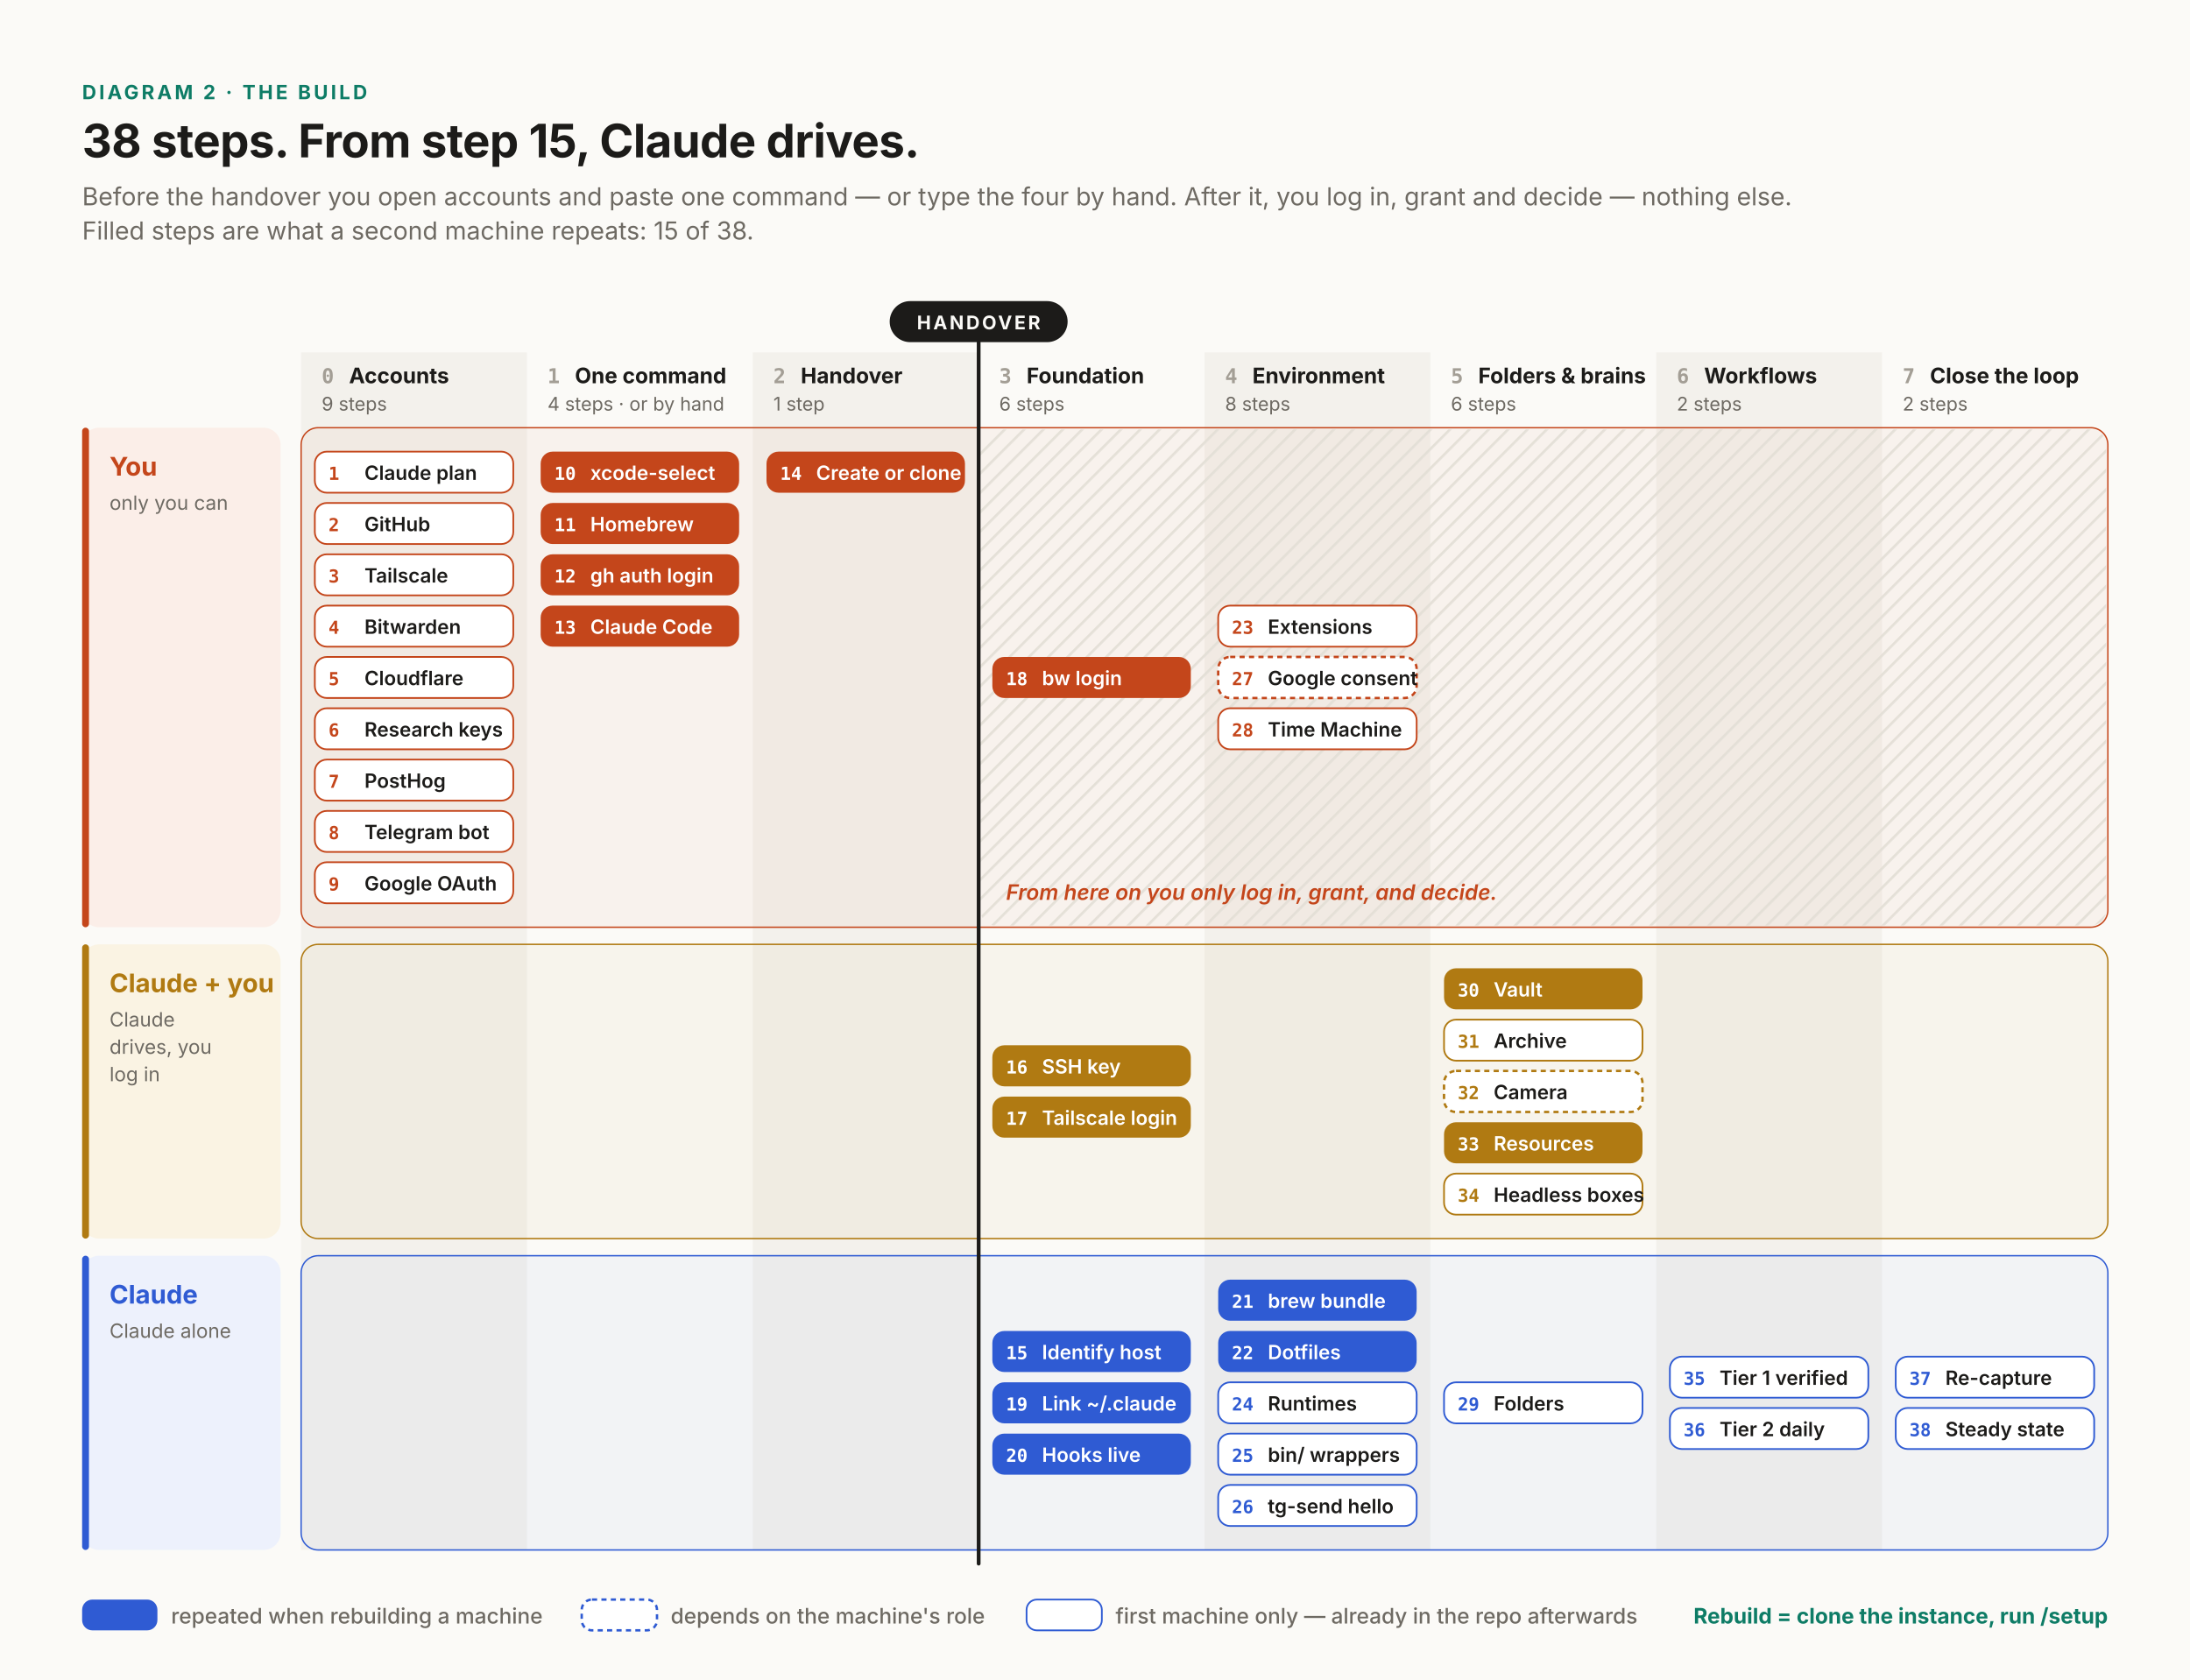
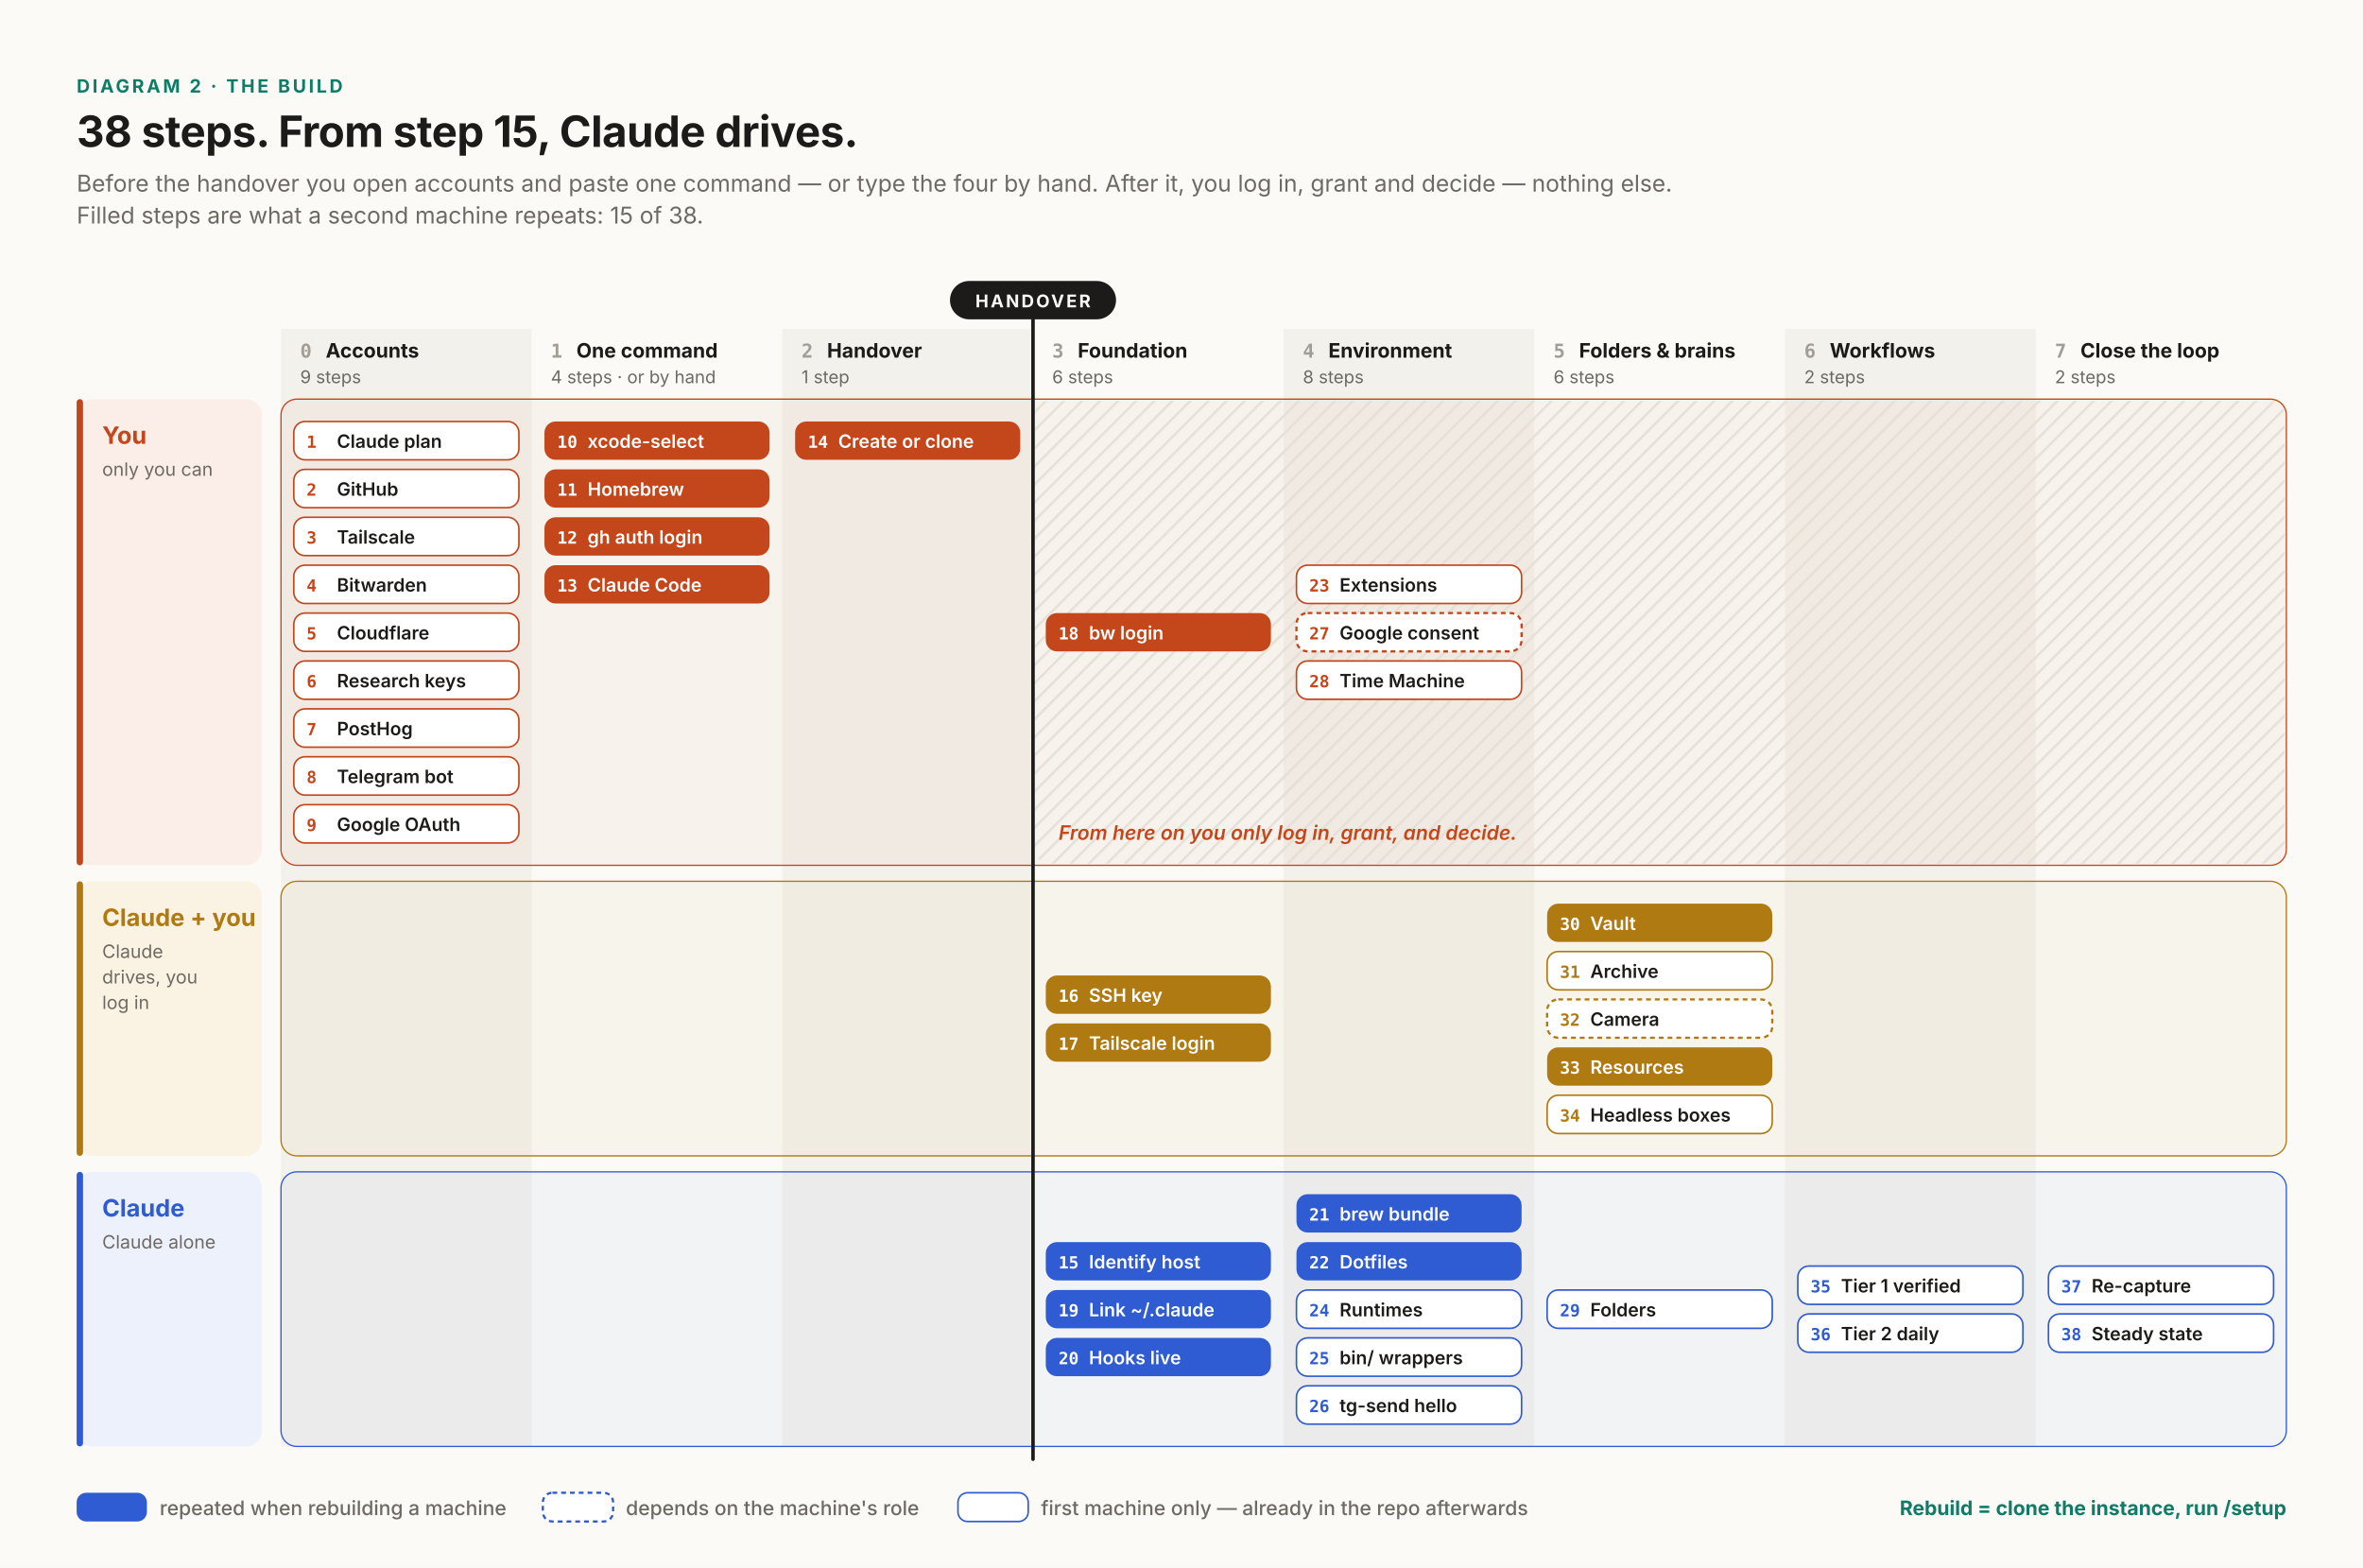
- <svg xmlns="http://www.w3.org/2000/svg" viewBox="0 0 1280 982" width="1280" height="982" role="img" aria-labelledby="t d" font-family="Inter, -apple-system, BlinkMacSystemFont, 'Segoe UI', Helvetica, Arial, sans-serif">
+ <svg xmlns="http://www.w3.org/2000/svg" viewBox="0 0 1480 982" width="1480" height="982" role="img" aria-labelledby="t d" font-family="Inter, -apple-system, BlinkMacSystemFont, 'Segoe UI', Helvetica, Arial, sans-serif">
  <defs>
    <pattern id="hatch" width="8" height="8" patternUnits="userSpaceOnUse" patternTransform="rotate(45)">
      <line x1="0" y1="0" x2="0" y2="8" stroke="#E3DFD6" stroke-width="3" />
    </pattern>
  </defs>
-   <rect width="1280" height="982" fill="#FBFAF7" />
+   <rect width="1480" height="982" fill="#FBFAF7" />
  <text x="48" y="58" font-size="11.5" font-weight="700" fill="#0E7C66" text-anchor="start" letter-spacing="0.14em">DIAGRAM 2 · THE BUILD</text>
  <text x="48" y="92" font-size="27" font-weight="650" fill="#1C1B19" text-anchor="start" letter-spacing="-0.01em">38 steps. From step 15, Claude drives.</text>
  <text x="48" y="120" font-size="14.5" font-weight="400" fill="#6E6A63" text-anchor="start">Before the handover you open accounts and paste one command — or type the four by hand. After it, you log in, grant and decide — nothing else.</text>
  <text x="48" y="140" font-size="14.5" font-weight="400" fill="#6E6A63" text-anchor="start">Filled steps are what a second machine repeats: 15 of 38.</text>
-   <rect x="176.0" y="206" width="132.0" height="700" rx="0" fill="#F3F1EC" />
+   <rect x="176.0" y="206" width="157.0" height="700" rx="0" fill="#F3F1EC" />
  <text x="188.0" y="224" font-size="12" font-weight="700" fill="#A39E95" text-anchor="start" font-family="ui-monospace, 'SF Mono', SFMono-Regular, Menlo, Consolas, monospace">0</text>
  <text x="204.0" y="224" font-size="12.5" font-weight="650" fill="#1C1B19" text-anchor="start">Accounts</text>
  <text x="188.0" y="240" font-size="11" font-weight="400" fill="#6E6A63" text-anchor="start">9 steps</text>
-   <text x="320.0" y="224" font-size="12" font-weight="700" fill="#A39E95" text-anchor="start" font-family="ui-monospace, 'SF Mono', SFMono-Regular, Menlo, Consolas, monospace">1</text>
-   <text x="336.0" y="224" font-size="12.5" font-weight="650" fill="#1C1B19" text-anchor="start">One command</text>
-   <text x="320.0" y="240" font-size="11" font-weight="400" fill="#6E6A63" text-anchor="start">4 steps · or by hand</text>
-   <rect x="440.0" y="206" width="132.0" height="700" rx="0" fill="#F3F1EC" />
-   <text x="452.0" y="224" font-size="12" font-weight="700" fill="#A39E95" text-anchor="start" font-family="ui-monospace, 'SF Mono', SFMono-Regular, Menlo, Consolas, monospace">2</text>
-   <text x="468.0" y="224" font-size="12.5" font-weight="650" fill="#1C1B19" text-anchor="start">Handover</text>
-   <text x="452.0" y="240" font-size="11" font-weight="400" fill="#6E6A63" text-anchor="start">1 step</text>
-   <text x="584.0" y="224" font-size="12" font-weight="700" fill="#A39E95" text-anchor="start" font-family="ui-monospace, 'SF Mono', SFMono-Regular, Menlo, Consolas, monospace">3</text>
-   <text x="600.0" y="224" font-size="12.5" font-weight="650" fill="#1C1B19" text-anchor="start">Foundation</text>
-   <text x="584.0" y="240" font-size="11" font-weight="400" fill="#6E6A63" text-anchor="start">6 steps</text>
-   <rect x="704.0" y="206" width="132.0" height="700" rx="0" fill="#F3F1EC" />
-   <text x="716.0" y="224" font-size="12" font-weight="700" fill="#A39E95" text-anchor="start" font-family="ui-monospace, 'SF Mono', SFMono-Regular, Menlo, Consolas, monospace">4</text>
-   <text x="732.0" y="224" font-size="12.5" font-weight="650" fill="#1C1B19" text-anchor="start">Environment</text>
-   <text x="716.0" y="240" font-size="11" font-weight="400" fill="#6E6A63" text-anchor="start">8 steps</text>
-   <text x="848.0" y="224" font-size="12" font-weight="700" fill="#A39E95" text-anchor="start" font-family="ui-monospace, 'SF Mono', SFMono-Regular, Menlo, Consolas, monospace">5</text>
-   <text x="864.0" y="224" font-size="12.5" font-weight="650" fill="#1C1B19" text-anchor="start">Folders &amp; brains</text>
-   <text x="848.0" y="240" font-size="11" font-weight="400" fill="#6E6A63" text-anchor="start">6 steps</text>
-   <rect x="968.0" y="206" width="132.0" height="700" rx="0" fill="#F3F1EC" />
-   <text x="980.0" y="224" font-size="12" font-weight="700" fill="#A39E95" text-anchor="start" font-family="ui-monospace, 'SF Mono', SFMono-Regular, Menlo, Consolas, monospace">6</text>
-   <text x="996.0" y="224" font-size="12.5" font-weight="650" fill="#1C1B19" text-anchor="start">Workflows</text>
-   <text x="980.0" y="240" font-size="11" font-weight="400" fill="#6E6A63" text-anchor="start">2 steps</text>
-   <text x="1112.0" y="224" font-size="12" font-weight="700" fill="#A39E95" text-anchor="start" font-family="ui-monospace, 'SF Mono', SFMono-Regular, Menlo, Consolas, monospace">7</text>
-   <text x="1128.0" y="224" font-size="12.5" font-weight="650" fill="#1C1B19" text-anchor="start">Close the loop</text>
-   <text x="1112.0" y="240" font-size="11" font-weight="400" fill="#6E6A63" text-anchor="start">2 steps</text>
-   <rect x="176" y="250" width="1056" height="292" rx="10" fill="#C4461B" stroke="#C4461B" stroke-width="0.8" fill-opacity="0.045" />
+   <text x="345.0" y="224" font-size="12" font-weight="700" fill="#A39E95" text-anchor="start" font-family="ui-monospace, 'SF Mono', SFMono-Regular, Menlo, Consolas, monospace">1</text>
+   <text x="361.0" y="224" font-size="12.5" font-weight="650" fill="#1C1B19" text-anchor="start">One command</text>
+   <text x="345.0" y="240" font-size="11" font-weight="400" fill="#6E6A63" text-anchor="start">4 steps · or by hand</text>
+   <rect x="490.0" y="206" width="157.0" height="700" rx="0" fill="#F3F1EC" />
+   <text x="502.0" y="224" font-size="12" font-weight="700" fill="#A39E95" text-anchor="start" font-family="ui-monospace, 'SF Mono', SFMono-Regular, Menlo, Consolas, monospace">2</text>
+   <text x="518.0" y="224" font-size="12.5" font-weight="650" fill="#1C1B19" text-anchor="start">Handover</text>
+   <text x="502.0" y="240" font-size="11" font-weight="400" fill="#6E6A63" text-anchor="start">1 step</text>
+   <text x="659.0" y="224" font-size="12" font-weight="700" fill="#A39E95" text-anchor="start" font-family="ui-monospace, 'SF Mono', SFMono-Regular, Menlo, Consolas, monospace">3</text>
+   <text x="675.0" y="224" font-size="12.5" font-weight="650" fill="#1C1B19" text-anchor="start">Foundation</text>
+   <text x="659.0" y="240" font-size="11" font-weight="400" fill="#6E6A63" text-anchor="start">6 steps</text>
+   <rect x="804.0" y="206" width="157.0" height="700" rx="0" fill="#F3F1EC" />
+   <text x="816.0" y="224" font-size="12" font-weight="700" fill="#A39E95" text-anchor="start" font-family="ui-monospace, 'SF Mono', SFMono-Regular, Menlo, Consolas, monospace">4</text>
+   <text x="832.0" y="224" font-size="12.5" font-weight="650" fill="#1C1B19" text-anchor="start">Environment</text>
+   <text x="816.0" y="240" font-size="11" font-weight="400" fill="#6E6A63" text-anchor="start">8 steps</text>
+   <text x="973.0" y="224" font-size="12" font-weight="700" fill="#A39E95" text-anchor="start" font-family="ui-monospace, 'SF Mono', SFMono-Regular, Menlo, Consolas, monospace">5</text>
+   <text x="989.0" y="224" font-size="12.5" font-weight="650" fill="#1C1B19" text-anchor="start">Folders &amp; brains</text>
+   <text x="973.0" y="240" font-size="11" font-weight="400" fill="#6E6A63" text-anchor="start">6 steps</text>
+   <rect x="1118.0" y="206" width="157.0" height="700" rx="0" fill="#F3F1EC" />
+   <text x="1130.0" y="224" font-size="12" font-weight="700" fill="#A39E95" text-anchor="start" font-family="ui-monospace, 'SF Mono', SFMono-Regular, Menlo, Consolas, monospace">6</text>
+   <text x="1146.0" y="224" font-size="12.5" font-weight="650" fill="#1C1B19" text-anchor="start">Workflows</text>
+   <text x="1130.0" y="240" font-size="11" font-weight="400" fill="#6E6A63" text-anchor="start">2 steps</text>
+   <text x="1287.0" y="224" font-size="12" font-weight="700" fill="#A39E95" text-anchor="start" font-family="ui-monospace, 'SF Mono', SFMono-Regular, Menlo, Consolas, monospace">7</text>
+   <text x="1303.0" y="224" font-size="12.5" font-weight="650" fill="#1C1B19" text-anchor="start">Close the loop</text>
+   <text x="1287.0" y="240" font-size="11" font-weight="400" fill="#6E6A63" text-anchor="start">2 steps</text>
+   <rect x="176" y="250" width="1256" height="292" rx="10" fill="#C4461B" stroke="#C4461B" stroke-width="0.8" fill-opacity="0.045" />
  <rect x="48" y="250" width="116" height="292" rx="10" fill="#FBEEE8" />
  <rect x="48" y="250" width="4" height="292" rx="2" fill="#C4461B" />
  <text x="64" y="278" font-size="15" font-weight="700" fill="#C4461B" text-anchor="start">You</text>
  <text x="64" y="298" font-size="11.5" font-weight="400" fill="#6E6A63" text-anchor="start">only you can</text>
-   <rect x="176" y="552" width="1056" height="172" rx="10" fill="#B07A12" stroke="#B07A12" stroke-width="0.8" fill-opacity="0.045" />
+   <rect x="176" y="552" width="1256" height="172" rx="10" fill="#B07A12" stroke="#B07A12" stroke-width="0.8" fill-opacity="0.045" />
  <rect x="48" y="552" width="116" height="172" rx="10" fill="#FAF3E3" />
  <rect x="48" y="552" width="4" height="172" rx="2" fill="#B07A12" />
  <text x="64" y="580" font-size="15" font-weight="700" fill="#B07A12" text-anchor="start">Claude + you</text>
  <text x="64" y="600" font-size="11.5" font-weight="400" fill="#6E6A63" text-anchor="start">Claude</text>
  <text x="64" y="616" font-size="11.5" font-weight="400" fill="#6E6A63" text-anchor="start">drives, you</text>
  <text x="64" y="632" font-size="11.5" font-weight="400" fill="#6E6A63" text-anchor="start">log in</text>
-   <rect x="176" y="734" width="1056" height="172" rx="10" fill="#2F5BD3" stroke="#2F5BD3" stroke-width="0.8" fill-opacity="0.045" />
+   <rect x="176" y="734" width="1256" height="172" rx="10" fill="#2F5BD3" stroke="#2F5BD3" stroke-width="0.8" fill-opacity="0.045" />
  <rect x="48" y="734" width="116" height="172" rx="10" fill="#EDF1FC" />
  <rect x="48" y="734" width="4" height="172" rx="2" fill="#2F5BD3" />
  <text x="64" y="762" font-size="15" font-weight="700" fill="#2F5BD3" text-anchor="start">Claude</text>
  <text x="64" y="782" font-size="11.5" font-weight="400" fill="#6E6A63" text-anchor="start">Claude alone</text>
-   <rect x="573.0" y="251" width="658.0" height="290" rx="9" fill="url(#hatch)" fill-opacity="0.9" />
-   <rect x="184.0" y="264" width="116.0" height="24" rx="7" fill="#FFFFFF" stroke="#C4461B" stroke-width="1" />
+   <rect x="648.0" y="251" width="783.0" height="290" rx="9" fill="url(#hatch)" fill-opacity="0.9" />
+   <rect x="184.0" y="264" width="141.0" height="24" rx="7" fill="#FFFFFF" stroke="#C4461B" stroke-width="1" />
  <text x="192.0" y="280.5" font-size="10.5" font-weight="700" fill="#C4461B" text-anchor="start" font-family="ui-monospace, 'SF Mono', SFMono-Regular, Menlo, Consolas, monospace"> 1</text>
-   <text x="213.0" y="280.5" font-size="11.5" font-weight="600" fill="#1C1B19" text-anchor="start">Claude plan</text>
-   <rect x="184.0" y="294" width="116.0" height="24" rx="7" fill="#FFFFFF" stroke="#C4461B" stroke-width="1" />
+   <text x="211.0" y="280.5" font-size="11.5" font-weight="600" fill="#1C1B19" text-anchor="start">Claude plan</text>
+   <rect x="184.0" y="294" width="141.0" height="24" rx="7" fill="#FFFFFF" stroke="#C4461B" stroke-width="1" />
  <text x="192.0" y="310.5" font-size="10.5" font-weight="700" fill="#C4461B" text-anchor="start" font-family="ui-monospace, 'SF Mono', SFMono-Regular, Menlo, Consolas, monospace"> 2</text>
-   <text x="213.0" y="310.5" font-size="11.5" font-weight="600" fill="#1C1B19" text-anchor="start">GitHub</text>
-   <rect x="184.0" y="324" width="116.0" height="24" rx="7" fill="#FFFFFF" stroke="#C4461B" stroke-width="1" />
+   <text x="211.0" y="310.5" font-size="11.5" font-weight="600" fill="#1C1B19" text-anchor="start">GitHub</text>
+   <rect x="184.0" y="324" width="141.0" height="24" rx="7" fill="#FFFFFF" stroke="#C4461B" stroke-width="1" />
  <text x="192.0" y="340.5" font-size="10.5" font-weight="700" fill="#C4461B" text-anchor="start" font-family="ui-monospace, 'SF Mono', SFMono-Regular, Menlo, Consolas, monospace"> 3</text>
-   <text x="213.0" y="340.5" font-size="11.5" font-weight="600" fill="#1C1B19" text-anchor="start">Tailscale</text>
-   <rect x="184.0" y="354" width="116.0" height="24" rx="7" fill="#FFFFFF" stroke="#C4461B" stroke-width="1" />
+   <text x="211.0" y="340.5" font-size="11.5" font-weight="600" fill="#1C1B19" text-anchor="start">Tailscale</text>
+   <rect x="184.0" y="354" width="141.0" height="24" rx="7" fill="#FFFFFF" stroke="#C4461B" stroke-width="1" />
  <text x="192.0" y="370.5" font-size="10.5" font-weight="700" fill="#C4461B" text-anchor="start" font-family="ui-monospace, 'SF Mono', SFMono-Regular, Menlo, Consolas, monospace"> 4</text>
-   <text x="213.0" y="370.5" font-size="11.5" font-weight="600" fill="#1C1B19" text-anchor="start">Bitwarden</text>
-   <rect x="184.0" y="384" width="116.0" height="24" rx="7" fill="#FFFFFF" stroke="#C4461B" stroke-width="1" />
+   <text x="211.0" y="370.5" font-size="11.5" font-weight="600" fill="#1C1B19" text-anchor="start">Bitwarden</text>
+   <rect x="184.0" y="384" width="141.0" height="24" rx="7" fill="#FFFFFF" stroke="#C4461B" stroke-width="1" />
  <text x="192.0" y="400.5" font-size="10.5" font-weight="700" fill="#C4461B" text-anchor="start" font-family="ui-monospace, 'SF Mono', SFMono-Regular, Menlo, Consolas, monospace"> 5</text>
-   <text x="213.0" y="400.5" font-size="11.5" font-weight="600" fill="#1C1B19" text-anchor="start">Cloudflare</text>
-   <rect x="184.0" y="414" width="116.0" height="24" rx="7" fill="#FFFFFF" stroke="#C4461B" stroke-width="1" />
+   <text x="211.0" y="400.5" font-size="11.5" font-weight="600" fill="#1C1B19" text-anchor="start">Cloudflare</text>
+   <rect x="184.0" y="414" width="141.0" height="24" rx="7" fill="#FFFFFF" stroke="#C4461B" stroke-width="1" />
  <text x="192.0" y="430.5" font-size="10.5" font-weight="700" fill="#C4461B" text-anchor="start" font-family="ui-monospace, 'SF Mono', SFMono-Regular, Menlo, Consolas, monospace"> 6</text>
-   <text x="213.0" y="430.5" font-size="11.5" font-weight="600" fill="#1C1B19" text-anchor="start">Research keys</text>
-   <rect x="184.0" y="444" width="116.0" height="24" rx="7" fill="#FFFFFF" stroke="#C4461B" stroke-width="1" />
+   <text x="211.0" y="430.5" font-size="11.5" font-weight="600" fill="#1C1B19" text-anchor="start">Research keys</text>
+   <rect x="184.0" y="444" width="141.0" height="24" rx="7" fill="#FFFFFF" stroke="#C4461B" stroke-width="1" />
  <text x="192.0" y="460.5" font-size="10.5" font-weight="700" fill="#C4461B" text-anchor="start" font-family="ui-monospace, 'SF Mono', SFMono-Regular, Menlo, Consolas, monospace"> 7</text>
-   <text x="213.0" y="460.5" font-size="11.5" font-weight="600" fill="#1C1B19" text-anchor="start">PostHog</text>
-   <rect x="184.0" y="474" width="116.0" height="24" rx="7" fill="#FFFFFF" stroke="#C4461B" stroke-width="1" />
+   <text x="211.0" y="460.5" font-size="11.5" font-weight="600" fill="#1C1B19" text-anchor="start">PostHog</text>
+   <rect x="184.0" y="474" width="141.0" height="24" rx="7" fill="#FFFFFF" stroke="#C4461B" stroke-width="1" />
  <text x="192.0" y="490.5" font-size="10.5" font-weight="700" fill="#C4461B" text-anchor="start" font-family="ui-monospace, 'SF Mono', SFMono-Regular, Menlo, Consolas, monospace"> 8</text>
-   <text x="213.0" y="490.5" font-size="11.5" font-weight="600" fill="#1C1B19" text-anchor="start">Telegram bot</text>
-   <rect x="184.0" y="504" width="116.0" height="24" rx="7" fill="#FFFFFF" stroke="#C4461B" stroke-width="1" />
+   <text x="211.0" y="490.5" font-size="11.5" font-weight="600" fill="#1C1B19" text-anchor="start">Telegram bot</text>
+   <rect x="184.0" y="504" width="141.0" height="24" rx="7" fill="#FFFFFF" stroke="#C4461B" stroke-width="1" />
  <text x="192.0" y="520.5" font-size="10.5" font-weight="700" fill="#C4461B" text-anchor="start" font-family="ui-monospace, 'SF Mono', SFMono-Regular, Menlo, Consolas, monospace"> 9</text>
-   <text x="213.0" y="520.5" font-size="11.5" font-weight="600" fill="#1C1B19" text-anchor="start">Google OAuth</text>
-   <rect x="316.0" y="264" width="116.0" height="24" rx="7" fill="#C4461B" />
-   <text x="324.0" y="280.5" font-size="10.5" font-weight="700" fill="#FFFFFF" text-anchor="start" font-family="ui-monospace, 'SF Mono', SFMono-Regular, Menlo, Consolas, monospace">10</text>
-   <text x="345.0" y="280.5" font-size="11.5" font-weight="600" fill="#FFFFFF" text-anchor="start">xcode-select</text>
-   <rect x="316.0" y="294" width="116.0" height="24" rx="7" fill="#C4461B" />
-   <text x="324.0" y="310.5" font-size="10.5" font-weight="700" fill="#FFFFFF" text-anchor="start" font-family="ui-monospace, 'SF Mono', SFMono-Regular, Menlo, Consolas, monospace">11</text>
-   <text x="345.0" y="310.5" font-size="11.5" font-weight="600" fill="#FFFFFF" text-anchor="start">Homebrew</text>
-   <rect x="316.0" y="324" width="116.0" height="24" rx="7" fill="#C4461B" />
-   <text x="324.0" y="340.5" font-size="10.5" font-weight="700" fill="#FFFFFF" text-anchor="start" font-family="ui-monospace, 'SF Mono', SFMono-Regular, Menlo, Consolas, monospace">12</text>
-   <text x="345.0" y="340.5" font-size="11.5" font-weight="600" fill="#FFFFFF" text-anchor="start">gh auth login</text>
-   <rect x="316.0" y="354" width="116.0" height="24" rx="7" fill="#C4461B" />
-   <text x="324.0" y="370.5" font-size="10.5" font-weight="700" fill="#FFFFFF" text-anchor="start" font-family="ui-monospace, 'SF Mono', SFMono-Regular, Menlo, Consolas, monospace">13</text>
-   <text x="345.0" y="370.5" font-size="11.5" font-weight="600" fill="#FFFFFF" text-anchor="start">Claude Code</text>
-   <rect x="448.0" y="264" width="116.0" height="24" rx="7" fill="#C4461B" />
-   <text x="456.0" y="280.5" font-size="10.5" font-weight="700" fill="#FFFFFF" text-anchor="start" font-family="ui-monospace, 'SF Mono', SFMono-Regular, Menlo, Consolas, monospace">14</text>
-   <text x="477.0" y="280.5" font-size="11.5" font-weight="600" fill="#FFFFFF" text-anchor="start">Create or clone</text>
-   <rect x="580.0" y="384.0" width="116.0" height="24" rx="7" fill="#C4461B" />
-   <text x="588.0" y="400.5" font-size="10.5" font-weight="700" fill="#FFFFFF" text-anchor="start" font-family="ui-monospace, 'SF Mono', SFMono-Regular, Menlo, Consolas, monospace">18</text>
-   <text x="609.0" y="400.5" font-size="11.5" font-weight="600" fill="#FFFFFF" text-anchor="start">bw login</text>
-   <rect x="580.0" y="611.0" width="116.0" height="24" rx="7" fill="#B07A12" />
-   <text x="588.0" y="627.5" font-size="10.5" font-weight="700" fill="#FFFFFF" text-anchor="start" font-family="ui-monospace, 'SF Mono', SFMono-Regular, Menlo, Consolas, monospace">16</text>
-   <text x="609.0" y="627.5" font-size="11.5" font-weight="600" fill="#FFFFFF" text-anchor="start">SSH key</text>
-   <rect x="580.0" y="641.0" width="116.0" height="24" rx="7" fill="#B07A12" />
-   <text x="588.0" y="657.5" font-size="10.5" font-weight="700" fill="#FFFFFF" text-anchor="start" font-family="ui-monospace, 'SF Mono', SFMono-Regular, Menlo, Consolas, monospace">17</text>
-   <text x="609.0" y="657.5" font-size="11.5" font-weight="600" fill="#FFFFFF" text-anchor="start">Tailscale login</text>
-   <rect x="580.0" y="778.0" width="116.0" height="24" rx="7" fill="#2F5BD3" />
-   <text x="588.0" y="794.5" font-size="10.5" font-weight="700" fill="#FFFFFF" text-anchor="start" font-family="ui-monospace, 'SF Mono', SFMono-Regular, Menlo, Consolas, monospace">15</text>
-   <text x="609.0" y="794.5" font-size="11.5" font-weight="600" fill="#FFFFFF" text-anchor="start">Identify host</text>
-   <rect x="580.0" y="808.0" width="116.0" height="24" rx="7" fill="#2F5BD3" />
-   <text x="588.0" y="824.5" font-size="10.5" font-weight="700" fill="#FFFFFF" text-anchor="start" font-family="ui-monospace, 'SF Mono', SFMono-Regular, Menlo, Consolas, monospace">19</text>
-   <text x="609.0" y="824.5" font-size="11.5" font-weight="600" fill="#FFFFFF" text-anchor="start">Link ~/.claude</text>
-   <rect x="580.0" y="838.0" width="116.0" height="24" rx="7" fill="#2F5BD3" />
-   <text x="588.0" y="854.5" font-size="10.5" font-weight="700" fill="#FFFFFF" text-anchor="start" font-family="ui-monospace, 'SF Mono', SFMono-Regular, Menlo, Consolas, monospace">20</text>
-   <text x="609.0" y="854.5" font-size="11.5" font-weight="600" fill="#FFFFFF" text-anchor="start">Hooks live</text>
-   <rect x="712.0" y="354.0" width="116.0" height="24" rx="7" fill="#FFFFFF" stroke="#C4461B" stroke-width="1" />
-   <text x="720.0" y="370.5" font-size="10.5" font-weight="700" fill="#C4461B" text-anchor="start" font-family="ui-monospace, 'SF Mono', SFMono-Regular, Menlo, Consolas, monospace">23</text>
-   <text x="741.0" y="370.5" font-size="11.5" font-weight="600" fill="#1C1B19" text-anchor="start">Extensions</text>
-   <rect x="712.0" y="384.0" width="116.0" height="24" rx="7" fill="#FFFFFF" stroke="#C4461B" stroke-width="1.4" stroke-dasharray="3 2.5" />
-   <text x="720.0" y="400.5" font-size="10.5" font-weight="700" fill="#C4461B" text-anchor="start" font-family="ui-monospace, 'SF Mono', SFMono-Regular, Menlo, Consolas, monospace">27</text>
-   <text x="741.0" y="400.5" font-size="11.5" font-weight="600" fill="#1C1B19" text-anchor="start">Google consent</text>
-   <rect x="712.0" y="414.0" width="116.0" height="24" rx="7" fill="#FFFFFF" stroke="#C4461B" stroke-width="1" />
-   <text x="720.0" y="430.5" font-size="10.5" font-weight="700" fill="#C4461B" text-anchor="start" font-family="ui-monospace, 'SF Mono', SFMono-Regular, Menlo, Consolas, monospace">28</text>
-   <text x="741.0" y="430.5" font-size="11.5" font-weight="600" fill="#1C1B19" text-anchor="start">Time Machine</text>
-   <rect x="712.0" y="748.0" width="116.0" height="24" rx="7" fill="#2F5BD3" />
-   <text x="720.0" y="764.5" font-size="10.5" font-weight="700" fill="#FFFFFF" text-anchor="start" font-family="ui-monospace, 'SF Mono', SFMono-Regular, Menlo, Consolas, monospace">21</text>
-   <text x="741.0" y="764.5" font-size="11.5" font-weight="600" fill="#FFFFFF" text-anchor="start">brew bundle</text>
-   <rect x="712.0" y="778.0" width="116.0" height="24" rx="7" fill="#2F5BD3" />
-   <text x="720.0" y="794.5" font-size="10.5" font-weight="700" fill="#FFFFFF" text-anchor="start" font-family="ui-monospace, 'SF Mono', SFMono-Regular, Menlo, Consolas, monospace">22</text>
-   <text x="741.0" y="794.5" font-size="11.5" font-weight="600" fill="#FFFFFF" text-anchor="start">Dotfiles</text>
-   <rect x="712.0" y="808.0" width="116.0" height="24" rx="7" fill="#FFFFFF" stroke="#2F5BD3" stroke-width="1" />
-   <text x="720.0" y="824.5" font-size="10.5" font-weight="700" fill="#2F5BD3" text-anchor="start" font-family="ui-monospace, 'SF Mono', SFMono-Regular, Menlo, Consolas, monospace">24</text>
-   <text x="741.0" y="824.5" font-size="11.5" font-weight="600" fill="#1C1B19" text-anchor="start">Runtimes</text>
-   <rect x="712.0" y="838.0" width="116.0" height="24" rx="7" fill="#FFFFFF" stroke="#2F5BD3" stroke-width="1" />
-   <text x="720.0" y="854.5" font-size="10.5" font-weight="700" fill="#2F5BD3" text-anchor="start" font-family="ui-monospace, 'SF Mono', SFMono-Regular, Menlo, Consolas, monospace">25</text>
-   <text x="741.0" y="854.5" font-size="11.5" font-weight="600" fill="#1C1B19" text-anchor="start">bin/ wrappers</text>
-   <rect x="712.0" y="868.0" width="116.0" height="24" rx="7" fill="#FFFFFF" stroke="#2F5BD3" stroke-width="1" />
-   <text x="720.0" y="884.5" font-size="10.5" font-weight="700" fill="#2F5BD3" text-anchor="start" font-family="ui-monospace, 'SF Mono', SFMono-Regular, Menlo, Consolas, monospace">26</text>
-   <text x="741.0" y="884.5" font-size="11.5" font-weight="600" fill="#1C1B19" text-anchor="start">tg-send hello</text>
-   <rect x="844.0" y="566.0" width="116.0" height="24" rx="7" fill="#B07A12" />
-   <text x="852.0" y="582.5" font-size="10.5" font-weight="700" fill="#FFFFFF" text-anchor="start" font-family="ui-monospace, 'SF Mono', SFMono-Regular, Menlo, Consolas, monospace">30</text>
-   <text x="873.0" y="582.5" font-size="11.5" font-weight="600" fill="#FFFFFF" text-anchor="start">Vault</text>
-   <rect x="844.0" y="596.0" width="116.0" height="24" rx="7" fill="#FFFFFF" stroke="#B07A12" stroke-width="1" />
-   <text x="852.0" y="612.5" font-size="10.5" font-weight="700" fill="#B07A12" text-anchor="start" font-family="ui-monospace, 'SF Mono', SFMono-Regular, Menlo, Consolas, monospace">31</text>
-   <text x="873.0" y="612.5" font-size="11.5" font-weight="600" fill="#1C1B19" text-anchor="start">Archive</text>
-   <rect x="844.0" y="626.0" width="116.0" height="24" rx="7" fill="#FFFFFF" stroke="#B07A12" stroke-width="1.4" stroke-dasharray="3 2.5" />
-   <text x="852.0" y="642.5" font-size="10.5" font-weight="700" fill="#B07A12" text-anchor="start" font-family="ui-monospace, 'SF Mono', SFMono-Regular, Menlo, Consolas, monospace">32</text>
-   <text x="873.0" y="642.5" font-size="11.5" font-weight="600" fill="#1C1B19" text-anchor="start">Camera</text>
-   <rect x="844.0" y="656.0" width="116.0" height="24" rx="7" fill="#B07A12" />
-   <text x="852.0" y="672.5" font-size="10.5" font-weight="700" fill="#FFFFFF" text-anchor="start" font-family="ui-monospace, 'SF Mono', SFMono-Regular, Menlo, Consolas, monospace">33</text>
-   <text x="873.0" y="672.5" font-size="11.5" font-weight="600" fill="#FFFFFF" text-anchor="start">Resources</text>
-   <rect x="844.0" y="686.0" width="116.0" height="24" rx="7" fill="#FFFFFF" stroke="#B07A12" stroke-width="1" />
-   <text x="852.0" y="702.5" font-size="10.5" font-weight="700" fill="#B07A12" text-anchor="start" font-family="ui-monospace, 'SF Mono', SFMono-Regular, Menlo, Consolas, monospace">34</text>
-   <text x="873.0" y="702.5" font-size="11.5" font-weight="600" fill="#1C1B19" text-anchor="start">Headless boxes</text>
-   <rect x="844.0" y="808.0" width="116.0" height="24" rx="7" fill="#FFFFFF" stroke="#2F5BD3" stroke-width="1" />
-   <text x="852.0" y="824.5" font-size="10.5" font-weight="700" fill="#2F5BD3" text-anchor="start" font-family="ui-monospace, 'SF Mono', SFMono-Regular, Menlo, Consolas, monospace">29</text>
-   <text x="873.0" y="824.5" font-size="11.5" font-weight="600" fill="#1C1B19" text-anchor="start">Folders</text>
-   <rect x="976.0" y="793.0" width="116.0" height="24" rx="7" fill="#FFFFFF" stroke="#2F5BD3" stroke-width="1" />
-   <text x="984.0" y="809.5" font-size="10.5" font-weight="700" fill="#2F5BD3" text-anchor="start" font-family="ui-monospace, 'SF Mono', SFMono-Regular, Menlo, Consolas, monospace">35</text>
-   <text x="1005.0" y="809.5" font-size="11.5" font-weight="600" fill="#1C1B19" text-anchor="start">Tier 1 verified</text>
-   <rect x="976.0" y="823.0" width="116.0" height="24" rx="7" fill="#FFFFFF" stroke="#2F5BD3" stroke-width="1" />
-   <text x="984.0" y="839.5" font-size="10.5" font-weight="700" fill="#2F5BD3" text-anchor="start" font-family="ui-monospace, 'SF Mono', SFMono-Regular, Menlo, Consolas, monospace">36</text>
-   <text x="1005.0" y="839.5" font-size="11.5" font-weight="600" fill="#1C1B19" text-anchor="start">Tier 2 daily</text>
-   <rect x="1108.0" y="793.0" width="116.0" height="24" rx="7" fill="#FFFFFF" stroke="#2F5BD3" stroke-width="1" />
-   <text x="1116.0" y="809.5" font-size="10.5" font-weight="700" fill="#2F5BD3" text-anchor="start" font-family="ui-monospace, 'SF Mono', SFMono-Regular, Menlo, Consolas, monospace">37</text>
-   <text x="1137.0" y="809.5" font-size="11.5" font-weight="600" fill="#1C1B19" text-anchor="start">Re-capture</text>
-   <rect x="1108.0" y="823.0" width="116.0" height="24" rx="7" fill="#FFFFFF" stroke="#2F5BD3" stroke-width="1" />
-   <text x="1116.0" y="839.5" font-size="10.5" font-weight="700" fill="#2F5BD3" text-anchor="start" font-family="ui-monospace, 'SF Mono', SFMono-Regular, Menlo, Consolas, monospace">38</text>
-   <text x="1137.0" y="839.5" font-size="11.5" font-weight="600" fill="#1C1B19" text-anchor="start">Steady state</text>
-   <line x1="572.0" y1="200" x2="572.0" y2="914" stroke="#1C1B19" stroke-width="2.2" stroke-linecap="round" />
-   <rect x="520.0" y="176" width="104" height="24" rx="12" fill="#1C1B19" />
-   <text x="572.0" y="192.5" font-size="11" font-weight="700" fill="#FBFAF7" text-anchor="middle" letter-spacing="0.12em">HANDOVER</text>
-   <text x="588.0" y="526" font-size="12.5" font-weight="600" fill="#C4461B" text-anchor="start" font-style="italic">From here on you only log in, grant, and decide.</text>
+   <text x="211.0" y="520.5" font-size="11.5" font-weight="600" fill="#1C1B19" text-anchor="start">Google OAuth</text>
+   <rect x="341.0" y="264" width="141.0" height="24" rx="7" fill="#C4461B" />
+   <text x="349.0" y="280.5" font-size="10.5" font-weight="700" fill="#FFFFFF" text-anchor="start" font-family="ui-monospace, 'SF Mono', SFMono-Regular, Menlo, Consolas, monospace">10</text>
+   <text x="368.0" y="280.5" font-size="11.5" font-weight="600" fill="#FFFFFF" text-anchor="start">xcode-select</text>
+   <rect x="341.0" y="294" width="141.0" height="24" rx="7" fill="#C4461B" />
+   <text x="349.0" y="310.5" font-size="10.5" font-weight="700" fill="#FFFFFF" text-anchor="start" font-family="ui-monospace, 'SF Mono', SFMono-Regular, Menlo, Consolas, monospace">11</text>
+   <text x="368.0" y="310.5" font-size="11.5" font-weight="600" fill="#FFFFFF" text-anchor="start">Homebrew</text>
+   <rect x="341.0" y="324" width="141.0" height="24" rx="7" fill="#C4461B" />
+   <text x="349.0" y="340.5" font-size="10.5" font-weight="700" fill="#FFFFFF" text-anchor="start" font-family="ui-monospace, 'SF Mono', SFMono-Regular, Menlo, Consolas, monospace">12</text>
+   <text x="368.0" y="340.5" font-size="11.5" font-weight="600" fill="#FFFFFF" text-anchor="start">gh auth login</text>
+   <rect x="341.0" y="354" width="141.0" height="24" rx="7" fill="#C4461B" />
+   <text x="349.0" y="370.5" font-size="10.5" font-weight="700" fill="#FFFFFF" text-anchor="start" font-family="ui-monospace, 'SF Mono', SFMono-Regular, Menlo, Consolas, monospace">13</text>
+   <text x="368.0" y="370.5" font-size="11.5" font-weight="600" fill="#FFFFFF" text-anchor="start">Claude Code</text>
+   <rect x="498.0" y="264" width="141.0" height="24" rx="7" fill="#C4461B" />
+   <text x="506.0" y="280.5" font-size="10.5" font-weight="700" fill="#FFFFFF" text-anchor="start" font-family="ui-monospace, 'SF Mono', SFMono-Regular, Menlo, Consolas, monospace">14</text>
+   <text x="525.0" y="280.5" font-size="11.5" font-weight="600" fill="#FFFFFF" text-anchor="start">Create or clone</text>
+   <rect x="655.0" y="384.0" width="141.0" height="24" rx="7" fill="#C4461B" />
+   <text x="663.0" y="400.5" font-size="10.5" font-weight="700" fill="#FFFFFF" text-anchor="start" font-family="ui-monospace, 'SF Mono', SFMono-Regular, Menlo, Consolas, monospace">18</text>
+   <text x="682.0" y="400.5" font-size="11.5" font-weight="600" fill="#FFFFFF" text-anchor="start">bw login</text>
+   <rect x="655.0" y="611.0" width="141.0" height="24" rx="7" fill="#B07A12" />
+   <text x="663.0" y="627.5" font-size="10.5" font-weight="700" fill="#FFFFFF" text-anchor="start" font-family="ui-monospace, 'SF Mono', SFMono-Regular, Menlo, Consolas, monospace">16</text>
+   <text x="682.0" y="627.5" font-size="11.5" font-weight="600" fill="#FFFFFF" text-anchor="start">SSH key</text>
+   <rect x="655.0" y="641.0" width="141.0" height="24" rx="7" fill="#B07A12" />
+   <text x="663.0" y="657.5" font-size="10.5" font-weight="700" fill="#FFFFFF" text-anchor="start" font-family="ui-monospace, 'SF Mono', SFMono-Regular, Menlo, Consolas, monospace">17</text>
+   <text x="682.0" y="657.5" font-size="11.5" font-weight="600" fill="#FFFFFF" text-anchor="start">Tailscale login</text>
+   <rect x="655.0" y="778.0" width="141.0" height="24" rx="7" fill="#2F5BD3" />
+   <text x="663.0" y="794.5" font-size="10.5" font-weight="700" fill="#FFFFFF" text-anchor="start" font-family="ui-monospace, 'SF Mono', SFMono-Regular, Menlo, Consolas, monospace">15</text>
+   <text x="682.0" y="794.5" font-size="11.5" font-weight="600" fill="#FFFFFF" text-anchor="start">Identify host</text>
+   <rect x="655.0" y="808.0" width="141.0" height="24" rx="7" fill="#2F5BD3" />
+   <text x="663.0" y="824.5" font-size="10.5" font-weight="700" fill="#FFFFFF" text-anchor="start" font-family="ui-monospace, 'SF Mono', SFMono-Regular, Menlo, Consolas, monospace">19</text>
+   <text x="682.0" y="824.5" font-size="11.5" font-weight="600" fill="#FFFFFF" text-anchor="start">Link ~/.claude</text>
+   <rect x="655.0" y="838.0" width="141.0" height="24" rx="7" fill="#2F5BD3" />
+   <text x="663.0" y="854.5" font-size="10.5" font-weight="700" fill="#FFFFFF" text-anchor="start" font-family="ui-monospace, 'SF Mono', SFMono-Regular, Menlo, Consolas, monospace">20</text>
+   <text x="682.0" y="854.5" font-size="11.5" font-weight="600" fill="#FFFFFF" text-anchor="start">Hooks live</text>
+   <rect x="812.0" y="354.0" width="141.0" height="24" rx="7" fill="#FFFFFF" stroke="#C4461B" stroke-width="1" />
+   <text x="820.0" y="370.5" font-size="10.5" font-weight="700" fill="#C4461B" text-anchor="start" font-family="ui-monospace, 'SF Mono', SFMono-Regular, Menlo, Consolas, monospace">23</text>
+   <text x="839.0" y="370.5" font-size="11.5" font-weight="600" fill="#1C1B19" text-anchor="start">Extensions</text>
+   <rect x="812.0" y="384.0" width="141.0" height="24" rx="7" fill="#FFFFFF" stroke="#C4461B" stroke-width="1.4" stroke-dasharray="3 2.5" />
+   <text x="820.0" y="400.5" font-size="10.5" font-weight="700" fill="#C4461B" text-anchor="start" font-family="ui-monospace, 'SF Mono', SFMono-Regular, Menlo, Consolas, monospace">27</text>
+   <text x="839.0" y="400.5" font-size="11.5" font-weight="600" fill="#1C1B19" text-anchor="start">Google consent</text>
+   <rect x="812.0" y="414.0" width="141.0" height="24" rx="7" fill="#FFFFFF" stroke="#C4461B" stroke-width="1" />
+   <text x="820.0" y="430.5" font-size="10.5" font-weight="700" fill="#C4461B" text-anchor="start" font-family="ui-monospace, 'SF Mono', SFMono-Regular, Menlo, Consolas, monospace">28</text>
+   <text x="839.0" y="430.5" font-size="11.5" font-weight="600" fill="#1C1B19" text-anchor="start">Time Machine</text>
+   <rect x="812.0" y="748.0" width="141.0" height="24" rx="7" fill="#2F5BD3" />
+   <text x="820.0" y="764.5" font-size="10.5" font-weight="700" fill="#FFFFFF" text-anchor="start" font-family="ui-monospace, 'SF Mono', SFMono-Regular, Menlo, Consolas, monospace">21</text>
+   <text x="839.0" y="764.5" font-size="11.5" font-weight="600" fill="#FFFFFF" text-anchor="start">brew bundle</text>
+   <rect x="812.0" y="778.0" width="141.0" height="24" rx="7" fill="#2F5BD3" />
+   <text x="820.0" y="794.5" font-size="10.5" font-weight="700" fill="#FFFFFF" text-anchor="start" font-family="ui-monospace, 'SF Mono', SFMono-Regular, Menlo, Consolas, monospace">22</text>
+   <text x="839.0" y="794.5" font-size="11.5" font-weight="600" fill="#FFFFFF" text-anchor="start">Dotfiles</text>
+   <rect x="812.0" y="808.0" width="141.0" height="24" rx="7" fill="#FFFFFF" stroke="#2F5BD3" stroke-width="1" />
+   <text x="820.0" y="824.5" font-size="10.5" font-weight="700" fill="#2F5BD3" text-anchor="start" font-family="ui-monospace, 'SF Mono', SFMono-Regular, Menlo, Consolas, monospace">24</text>
+   <text x="839.0" y="824.5" font-size="11.5" font-weight="600" fill="#1C1B19" text-anchor="start">Runtimes</text>
+   <rect x="812.0" y="838.0" width="141.0" height="24" rx="7" fill="#FFFFFF" stroke="#2F5BD3" stroke-width="1" />
+   <text x="820.0" y="854.5" font-size="10.5" font-weight="700" fill="#2F5BD3" text-anchor="start" font-family="ui-monospace, 'SF Mono', SFMono-Regular, Menlo, Consolas, monospace">25</text>
+   <text x="839.0" y="854.5" font-size="11.5" font-weight="600" fill="#1C1B19" text-anchor="start">bin/ wrappers</text>
+   <rect x="812.0" y="868.0" width="141.0" height="24" rx="7" fill="#FFFFFF" stroke="#2F5BD3" stroke-width="1" />
+   <text x="820.0" y="884.5" font-size="10.5" font-weight="700" fill="#2F5BD3" text-anchor="start" font-family="ui-monospace, 'SF Mono', SFMono-Regular, Menlo, Consolas, monospace">26</text>
+   <text x="839.0" y="884.5" font-size="11.5" font-weight="600" fill="#1C1B19" text-anchor="start">tg-send hello</text>
+   <rect x="969.0" y="566.0" width="141.0" height="24" rx="7" fill="#B07A12" />
+   <text x="977.0" y="582.5" font-size="10.5" font-weight="700" fill="#FFFFFF" text-anchor="start" font-family="ui-monospace, 'SF Mono', SFMono-Regular, Menlo, Consolas, monospace">30</text>
+   <text x="996.0" y="582.5" font-size="11.5" font-weight="600" fill="#FFFFFF" text-anchor="start">Vault</text>
+   <rect x="969.0" y="596.0" width="141.0" height="24" rx="7" fill="#FFFFFF" stroke="#B07A12" stroke-width="1" />
+   <text x="977.0" y="612.5" font-size="10.5" font-weight="700" fill="#B07A12" text-anchor="start" font-family="ui-monospace, 'SF Mono', SFMono-Regular, Menlo, Consolas, monospace">31</text>
+   <text x="996.0" y="612.5" font-size="11.5" font-weight="600" fill="#1C1B19" text-anchor="start">Archive</text>
+   <rect x="969.0" y="626.0" width="141.0" height="24" rx="7" fill="#FFFFFF" stroke="#B07A12" stroke-width="1.4" stroke-dasharray="3 2.5" />
+   <text x="977.0" y="642.5" font-size="10.5" font-weight="700" fill="#B07A12" text-anchor="start" font-family="ui-monospace, 'SF Mono', SFMono-Regular, Menlo, Consolas, monospace">32</text>
+   <text x="996.0" y="642.5" font-size="11.5" font-weight="600" fill="#1C1B19" text-anchor="start">Camera</text>
+   <rect x="969.0" y="656.0" width="141.0" height="24" rx="7" fill="#B07A12" />
+   <text x="977.0" y="672.5" font-size="10.5" font-weight="700" fill="#FFFFFF" text-anchor="start" font-family="ui-monospace, 'SF Mono', SFMono-Regular, Menlo, Consolas, monospace">33</text>
+   <text x="996.0" y="672.5" font-size="11.5" font-weight="600" fill="#FFFFFF" text-anchor="start">Resources</text>
+   <rect x="969.0" y="686.0" width="141.0" height="24" rx="7" fill="#FFFFFF" stroke="#B07A12" stroke-width="1" />
+   <text x="977.0" y="702.5" font-size="10.5" font-weight="700" fill="#B07A12" text-anchor="start" font-family="ui-monospace, 'SF Mono', SFMono-Regular, Menlo, Consolas, monospace">34</text>
+   <text x="996.0" y="702.5" font-size="11.5" font-weight="600" fill="#1C1B19" text-anchor="start">Headless boxes</text>
+   <rect x="969.0" y="808.0" width="141.0" height="24" rx="7" fill="#FFFFFF" stroke="#2F5BD3" stroke-width="1" />
+   <text x="977.0" y="824.5" font-size="10.5" font-weight="700" fill="#2F5BD3" text-anchor="start" font-family="ui-monospace, 'SF Mono', SFMono-Regular, Menlo, Consolas, monospace">29</text>
+   <text x="996.0" y="824.5" font-size="11.5" font-weight="600" fill="#1C1B19" text-anchor="start">Folders</text>
+   <rect x="1126.0" y="793.0" width="141.0" height="24" rx="7" fill="#FFFFFF" stroke="#2F5BD3" stroke-width="1" />
+   <text x="1134.0" y="809.5" font-size="10.5" font-weight="700" fill="#2F5BD3" text-anchor="start" font-family="ui-monospace, 'SF Mono', SFMono-Regular, Menlo, Consolas, monospace">35</text>
+   <text x="1153.0" y="809.5" font-size="11.5" font-weight="600" fill="#1C1B19" text-anchor="start">Tier 1 verified</text>
+   <rect x="1126.0" y="823.0" width="141.0" height="24" rx="7" fill="#FFFFFF" stroke="#2F5BD3" stroke-width="1" />
+   <text x="1134.0" y="839.5" font-size="10.5" font-weight="700" fill="#2F5BD3" text-anchor="start" font-family="ui-monospace, 'SF Mono', SFMono-Regular, Menlo, Consolas, monospace">36</text>
+   <text x="1153.0" y="839.5" font-size="11.5" font-weight="600" fill="#1C1B19" text-anchor="start">Tier 2 daily</text>
+   <rect x="1283.0" y="793.0" width="141.0" height="24" rx="7" fill="#FFFFFF" stroke="#2F5BD3" stroke-width="1" />
+   <text x="1291.0" y="809.5" font-size="10.5" font-weight="700" fill="#2F5BD3" text-anchor="start" font-family="ui-monospace, 'SF Mono', SFMono-Regular, Menlo, Consolas, monospace">37</text>
+   <text x="1310.0" y="809.5" font-size="11.5" font-weight="600" fill="#1C1B19" text-anchor="start">Re-capture</text>
+   <rect x="1283.0" y="823.0" width="141.0" height="24" rx="7" fill="#FFFFFF" stroke="#2F5BD3" stroke-width="1" />
+   <text x="1291.0" y="839.5" font-size="10.5" font-weight="700" fill="#2F5BD3" text-anchor="start" font-family="ui-monospace, 'SF Mono', SFMono-Regular, Menlo, Consolas, monospace">38</text>
+   <text x="1310.0" y="839.5" font-size="11.5" font-weight="600" fill="#1C1B19" text-anchor="start">Steady state</text>
+   <line x1="647.0" y1="200" x2="647.0" y2="914" stroke="#1C1B19" stroke-width="2.2" stroke-linecap="round" />
+   <rect x="595.0" y="176" width="104" height="24" rx="12" fill="#1C1B19" />
+   <text x="647.0" y="192.5" font-size="11" font-weight="700" fill="#FBFAF7" text-anchor="middle" letter-spacing="0.12em">HANDOVER</text>
+   <text x="663.0" y="526" font-size="12.5" font-weight="600" fill="#C4461B" text-anchor="start" font-style="italic">From here on you only log in, grant, and decide.</text>
  <rect x="48" y="935" width="44" height="18" rx="6" fill="#2F5BD3" />
  <text x="100" y="949" font-size="12.5" font-weight="500" fill="#6E6A63" text-anchor="start">repeated when rebuilding a machine</text>
  <rect x="340" y="935" width="44" height="18" rx="6" fill="#FFFFFF" stroke="#2F5BD3" stroke-width="1.4" stroke-dasharray="3 2.5" />
  <text x="392" y="949" font-size="12.5" font-weight="500" fill="#6E6A63" text-anchor="start">depends on the machine's role</text>
  <rect x="600" y="935" width="44" height="18" rx="6" fill="#FFFFFF" stroke="#2F5BD3" stroke-width="1" />
  <text x="652" y="949" font-size="12.5" font-weight="500" fill="#6E6A63" text-anchor="start">first machine only — already in the repo afterwards</text>
-   <text x="1232" y="949" font-size="12.5" font-weight="650" fill="#0E7C66" text-anchor="end">Rebuild = clone the instance, run /setup</text>
+   <text x="1432" y="949" font-size="12.5" font-weight="650" fill="#0E7C66" text-anchor="end">Rebuild = clone the instance, run /setup</text>
</svg>
